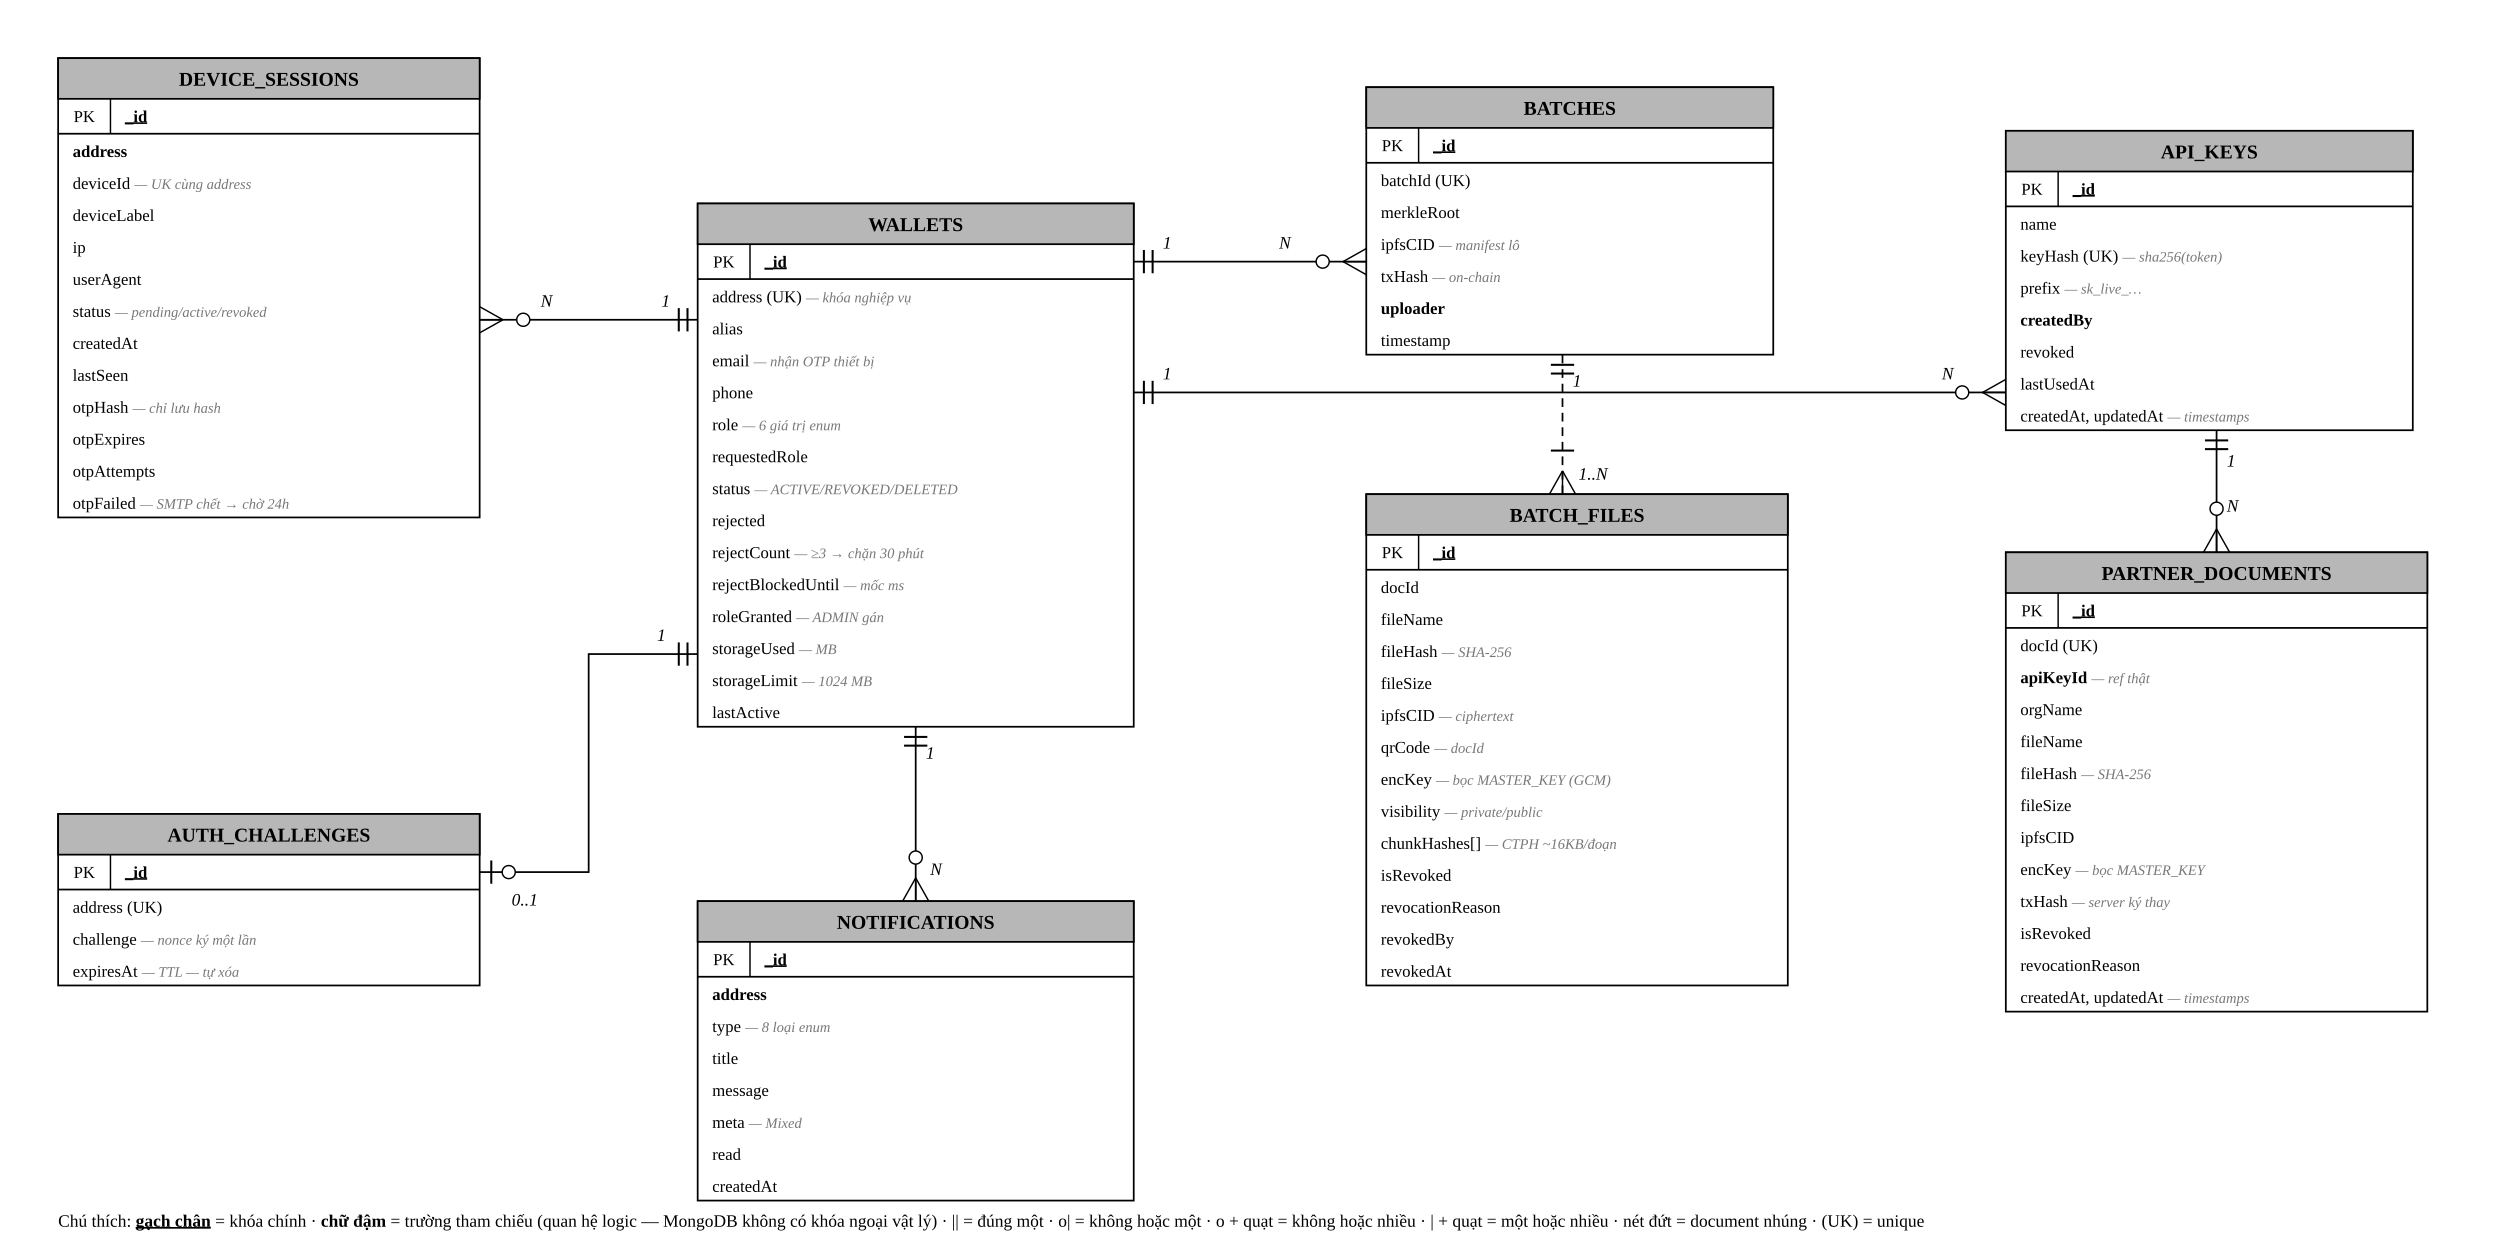
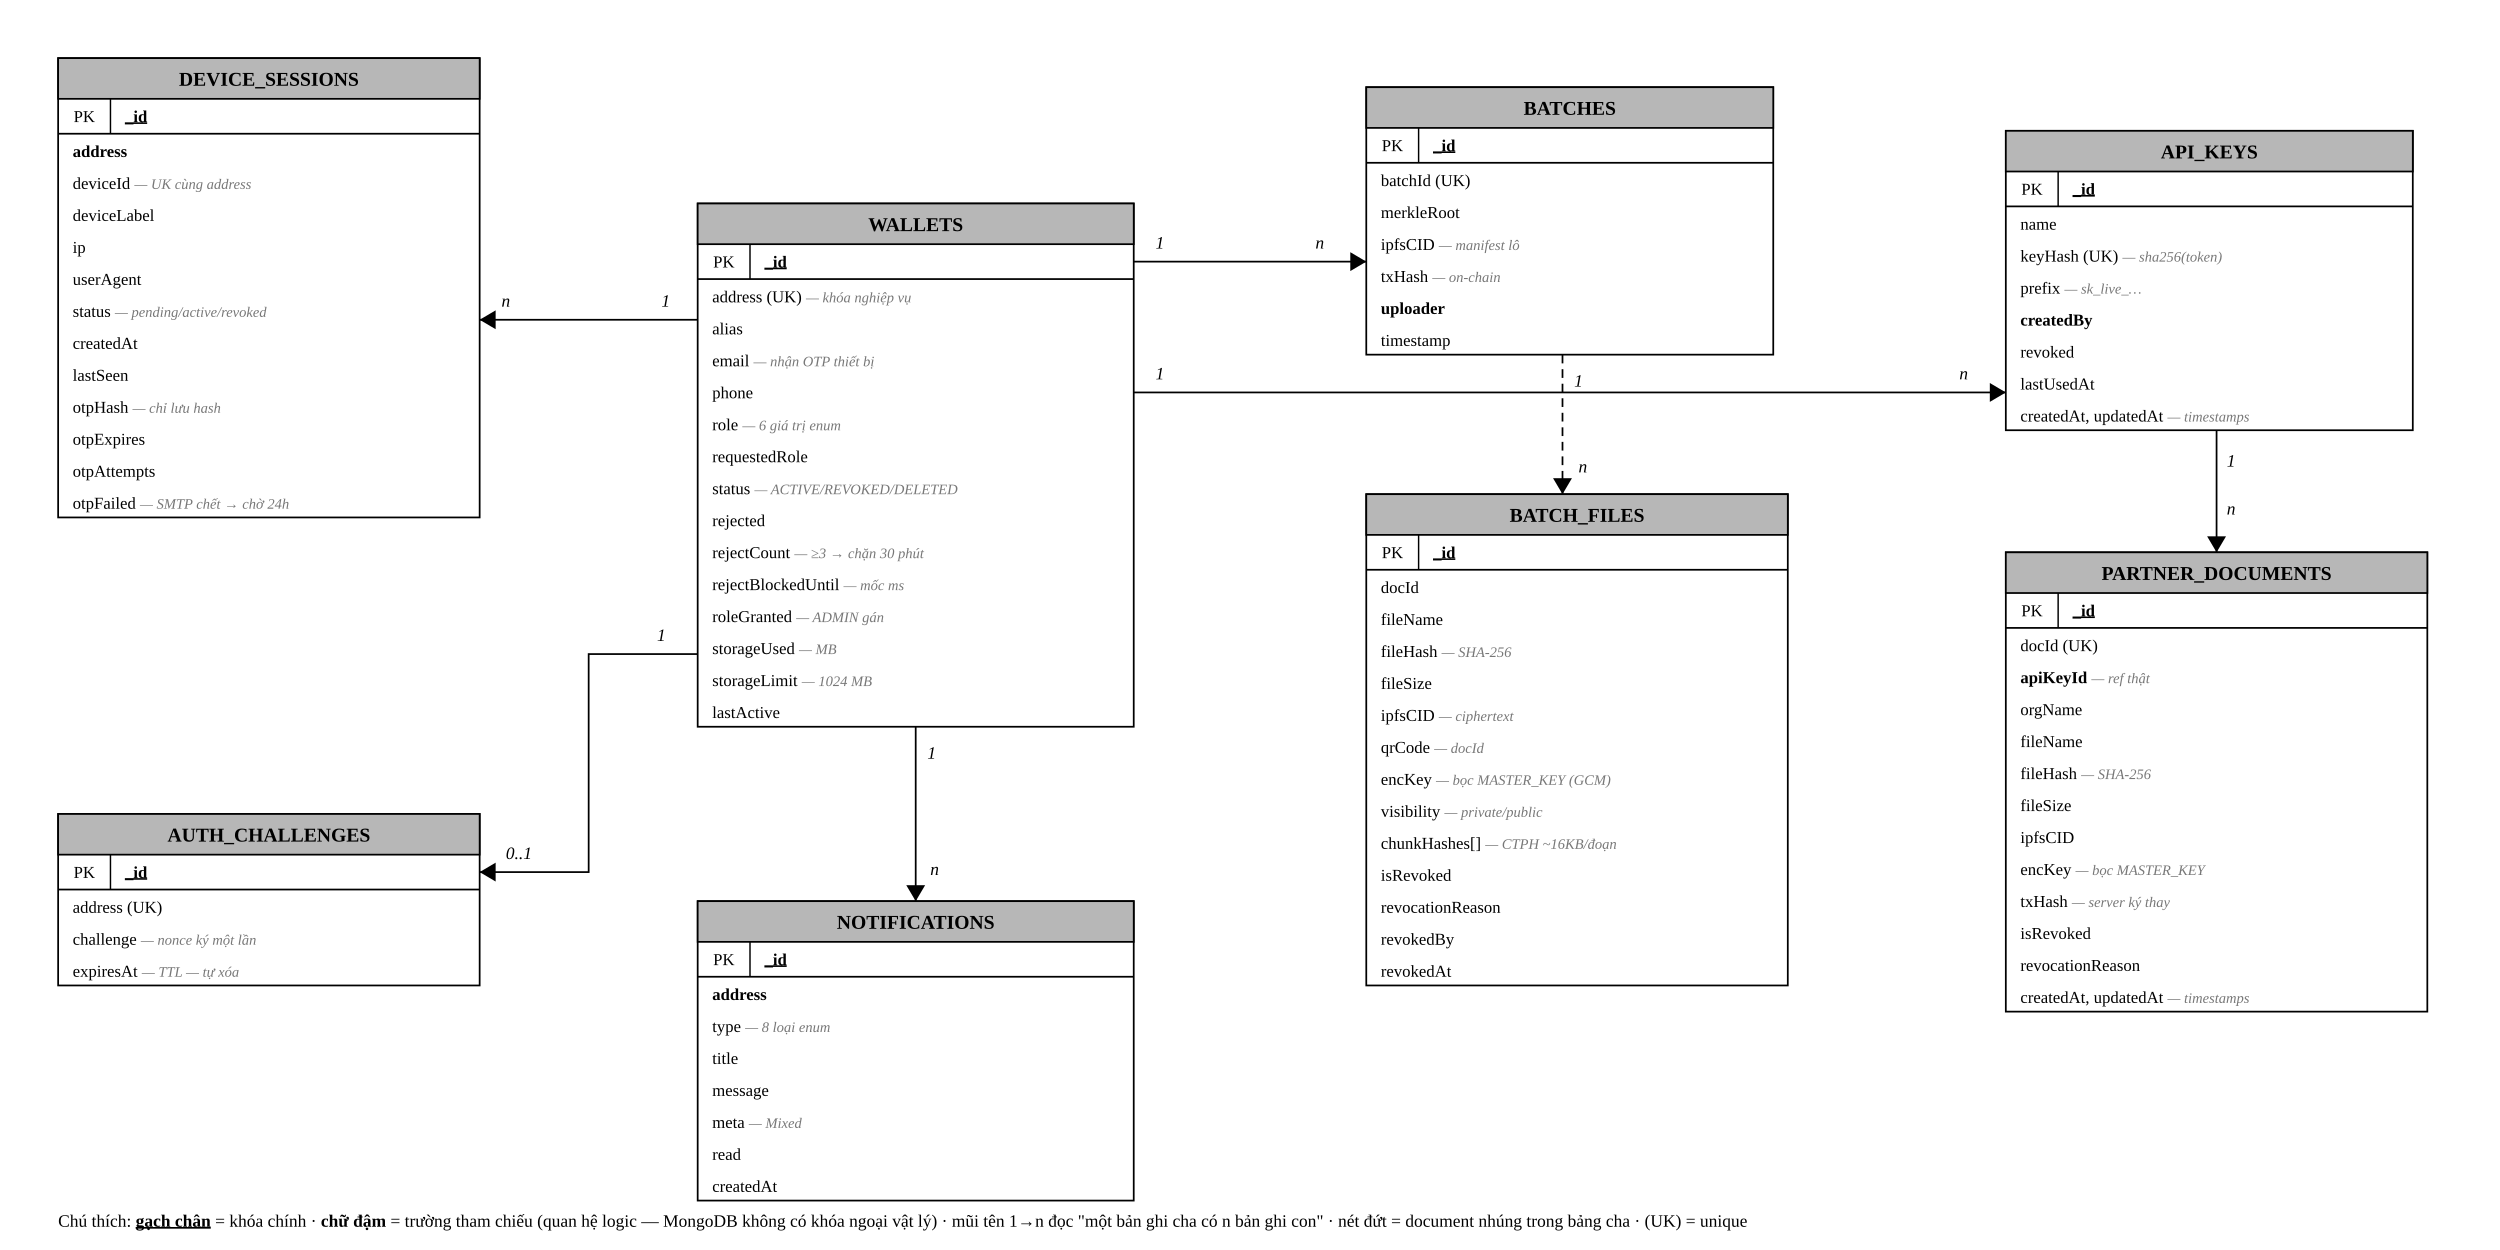
<svg xmlns="http://www.w3.org/2000/svg" viewBox="0 0 1720 860" font-family="Times New Roman, Times, serif">
  <rect width="1720" height="860" fill="#fff" />
  <path d="M480 220 L330 220" fill="none" stroke="#000" stroke-width="1.2" />
-   <line x1="473" y1="228" x2="473" y2="212" stroke="#000" stroke-width="1.4" />
-   <line x1="467" y1="228" x2="467" y2="212" stroke="#000" stroke-width="1.4" />
-   <line x1="346" y1="220" x2="330" y2="229" stroke="#000" />
-   <line x1="346" y1="220" x2="330" y2="220" stroke="#000" />
-   <line x1="346" y1="220" x2="330" y2="211" stroke="#000" />
-   <circle cx="360" cy="220" r="4.5" fill="#fff" stroke="#000" />
+   <polygon points="330,220 341,226.5 341,213.5" fill="#000" />
  <text x="455" y="211" font-size="12" font-style="italic">1</text>
-   <text x="372" y="211" font-size="12" font-style="italic">N</text>
-   <path d="M330 600 L405 600 L405 450 L480 450" fill="none" stroke="#000" stroke-width="1.2" />
-   <line x1="473" y1="458" x2="473" y2="442" stroke="#000" stroke-width="1.4" />
-   <line x1="467" y1="458" x2="467" y2="442" stroke="#000" stroke-width="1.4" />
-   <line x1="338" y1="592" x2="338" y2="608" stroke="#000" stroke-width="1.4" />
-   <circle cx="350" cy="600" r="4.5" fill="#fff" stroke="#000" />
+   <text x="345" y="211" font-size="12" font-style="italic">n</text>
+   <path d="M480 450 L405 450 L405 600 L330 600" fill="none" stroke="#000" stroke-width="1.2" />
+   <polygon points="330,600 341,606.5 341,593.5" fill="#000" />
  <text x="452" y="441" font-size="12" font-style="italic">1</text>
-   <text x="352" y="623" font-size="12" font-style="italic">0..1</text>
+   <text x="348" y="591" font-size="12" font-style="italic">0..1</text>
  <path d="M630 500 L630 620" fill="none" stroke="#000" stroke-width="1.2" />
-   <line x1="638" y1="507" x2="622" y2="507" stroke="#000" stroke-width="1.4" />
-   <line x1="638" y1="513" x2="622" y2="513" stroke="#000" stroke-width="1.4" />
-   <line x1="630" y1="604" x2="639" y2="620" stroke="#000" />
-   <line x1="630" y1="604" x2="630" y2="620" stroke="#000" />
-   <line x1="630" y1="604" x2="621" y2="620" stroke="#000" />
-   <circle cx="630" cy="590" r="4.5" fill="#fff" stroke="#000" />
-   <text x="637" y="522" font-size="12" font-style="italic">1</text>
-   <text x="640" y="602" font-size="12" font-style="italic">N</text>
+   <polygon points="630,620 636.5,609 623.5,609" fill="#000" />
+   <text x="638" y="522" font-size="12" font-style="italic">1</text>
+   <text x="640" y="602" font-size="12" font-style="italic">n</text>
  <path d="M780 180 L940 180" fill="none" stroke="#000" stroke-width="1.2" />
-   <line x1="787" y1="172" x2="787" y2="188" stroke="#000" stroke-width="1.4" />
-   <line x1="793" y1="172" x2="793" y2="188" stroke="#000" stroke-width="1.4" />
-   <line x1="924" y1="180" x2="940" y2="171" stroke="#000" />
-   <line x1="924" y1="180" x2="940" y2="180" stroke="#000" />
-   <line x1="924" y1="180" x2="940" y2="189" stroke="#000" />
-   <circle cx="910" cy="180" r="4.5" fill="#fff" stroke="#000" />
-   <text x="800" y="171" font-size="12" font-style="italic">1</text>
-   <text x="880" y="171" font-size="12" font-style="italic">N</text>
+   <polygon points="940,180 929,173.5 929,186.5" fill="#000" />
+   <text x="795" y="171" font-size="12" font-style="italic">1</text>
+   <text x="905" y="171" font-size="12" font-style="italic">n</text>
  <path d="M780 270 L1380 270" fill="none" stroke="#000" stroke-width="1.2" />
-   <line x1="787" y1="262" x2="787" y2="278" stroke="#000" stroke-width="1.4" />
-   <line x1="793" y1="262" x2="793" y2="278" stroke="#000" stroke-width="1.4" />
-   <line x1="1364" y1="270" x2="1380" y2="261" stroke="#000" />
-   <line x1="1364" y1="270" x2="1380" y2="270" stroke="#000" />
-   <line x1="1364" y1="270" x2="1380" y2="279" stroke="#000" />
-   <circle cx="1350" cy="270" r="4.5" fill="#fff" stroke="#000" />
-   <text x="800" y="261" font-size="12" font-style="italic">1</text>
-   <text x="1336" y="261" font-size="12" font-style="italic">N</text>
+   <polygon points="1380,270 1369,263.5 1369,276.5" fill="#000" />
+   <text x="795" y="261" font-size="12" font-style="italic">1</text>
+   <text x="1348" y="261" font-size="12" font-style="italic">n</text>
  <path d="M1075 244 L1075 340" fill="none" stroke="#000" stroke-width="1.2" stroke-dasharray="6 4" />
-   <line x1="1083" y1="251" x2="1067" y2="251" stroke="#000" stroke-width="1.4" />
-   <line x1="1083" y1="257" x2="1067" y2="257" stroke="#000" stroke-width="1.4" />
-   <line x1="1075" y1="324" x2="1084" y2="340" stroke="#000" />
-   <line x1="1075" y1="324" x2="1075" y2="340" stroke="#000" />
-   <line x1="1075" y1="324" x2="1066" y2="340" stroke="#000" />
-   <line x1="1067" y1="310" x2="1083" y2="310" stroke="#000" stroke-width="1.4" />
-   <text x="1082" y="266" font-size="12" font-style="italic">1</text>
-   <text x="1086" y="330" font-size="12" font-style="italic">1..N</text>
+   <polygon points="1075,340 1081.5,329 1068.5,329" fill="#000" />
+   <text x="1083" y="266" font-size="12" font-style="italic">1</text>
+   <text x="1086" y="325" font-size="12" font-style="italic">n</text>
  <path d="M1525 296 L1525 380" fill="none" stroke="#000" stroke-width="1.2" />
-   <line x1="1533" y1="303" x2="1517" y2="303" stroke="#000" stroke-width="1.4" />
-   <line x1="1533" y1="309" x2="1517" y2="309" stroke="#000" stroke-width="1.4" />
-   <line x1="1525" y1="364" x2="1534" y2="380" stroke="#000" />
-   <line x1="1525" y1="364" x2="1525" y2="380" stroke="#000" />
-   <line x1="1525" y1="364" x2="1516" y2="380" stroke="#000" />
-   <circle cx="1525" cy="350" r="4.5" fill="#fff" stroke="#000" />
+   <polygon points="1525,380 1531.5,369 1518.5,369" fill="#000" />
  <text x="1532" y="321" font-size="12" font-style="italic">1</text>
-   <text x="1532" y="352" font-size="12" font-style="italic">N</text>
+   <text x="1532" y="354" font-size="12" font-style="italic">n</text>
  <rect x="480" y="140" width="300" height="360" fill="#fff" stroke="#000" stroke-width="1.2" />
  <rect x="480" y="140" width="300" height="28" fill="#b7b7b7" stroke="#000" stroke-width="1.2" />
  <text x="630" y="159" text-anchor="middle" font-size="13.5" font-weight="bold">WALLETS</text>
  <line x1="480" y1="192" x2="780" y2="192" stroke="#000" stroke-width="1.2" />
  <line x1="516" y1="168" x2="516" y2="192" stroke="#000" stroke-width="1" />
  <text x="498" y="184" text-anchor="middle" font-size="11.5">PK</text>
  <text x="526" y="184" font-size="11.5" font-weight="bold" text-decoration="underline">_id</text>
  <text x="490" y="208" font-size="11.5">address (UK) <tspan fill="#777" font-style="italic" font-size="10" font-weight="normal">— khóa nghiệp vụ</tspan>
  </text>
  <text x="490" y="230" font-size="11.5">alias</text>
  <text x="490" y="252" font-size="11.5">email <tspan fill="#777" font-style="italic" font-size="10" font-weight="normal">— nhận OTP thiết bị</tspan>
  </text>
  <text x="490" y="274" font-size="11.5">phone</text>
  <text x="490" y="296" font-size="11.5">role <tspan fill="#777" font-style="italic" font-size="10" font-weight="normal">— 6 giá trị enum</tspan>
  </text>
  <text x="490" y="318" font-size="11.5">requestedRole</text>
  <text x="490" y="340" font-size="11.5">status <tspan fill="#777" font-style="italic" font-size="10" font-weight="normal">— ACTIVE/REVOKED/DELETED</tspan>
  </text>
  <text x="490" y="362" font-size="11.5">rejected</text>
  <text x="490" y="384" font-size="11.5">rejectCount <tspan fill="#777" font-style="italic" font-size="10" font-weight="normal">— ≥3 → chặn 30 phút</tspan>
  </text>
  <text x="490" y="406" font-size="11.5">rejectBlockedUntil <tspan fill="#777" font-style="italic" font-size="10" font-weight="normal">— mốc ms</tspan>
  </text>
  <text x="490" y="428" font-size="11.5">roleGranted <tspan fill="#777" font-style="italic" font-size="10" font-weight="normal">— ADMIN gán</tspan>
  </text>
  <text x="490" y="450" font-size="11.5">storageUsed <tspan fill="#777" font-style="italic" font-size="10" font-weight="normal">— MB</tspan>
  </text>
  <text x="490" y="472" font-size="11.5">storageLimit <tspan fill="#777" font-style="italic" font-size="10" font-weight="normal">— 1024 MB</tspan>
  </text>
  <text x="490" y="494" font-size="11.5">lastActive</text>
  <rect x="40" y="40" width="290" height="316" fill="#fff" stroke="#000" stroke-width="1.2" />
  <rect x="40" y="40" width="290" height="28" fill="#b7b7b7" stroke="#000" stroke-width="1.2" />
  <text x="185" y="59" text-anchor="middle" font-size="13.5" font-weight="bold">DEVICE_SESSIONS</text>
  <line x1="40" y1="92" x2="330" y2="92" stroke="#000" stroke-width="1.2" />
  <line x1="76" y1="68" x2="76" y2="92" stroke="#000" stroke-width="1" />
  <text x="58" y="84" text-anchor="middle" font-size="11.5">PK</text>
  <text x="86" y="84" font-size="11.5" font-weight="bold" text-decoration="underline">_id</text>
  <text x="50" y="108" font-size="11.5" font-weight="bold">address</text>
  <text x="50" y="130" font-size="11.5">deviceId <tspan fill="#777" font-style="italic" font-size="10" font-weight="normal">— UK cùng address</tspan>
  </text>
  <text x="50" y="152" font-size="11.5">deviceLabel</text>
  <text x="50" y="174" font-size="11.5">ip</text>
  <text x="50" y="196" font-size="11.5">userAgent</text>
  <text x="50" y="218" font-size="11.5">status <tspan fill="#777" font-style="italic" font-size="10" font-weight="normal">— pending/active/revoked</tspan>
  </text>
  <text x="50" y="240" font-size="11.5">createdAt</text>
  <text x="50" y="262" font-size="11.5">lastSeen</text>
  <text x="50" y="284" font-size="11.5">otpHash <tspan fill="#777" font-style="italic" font-size="10" font-weight="normal">— chỉ lưu hash</tspan>
  </text>
  <text x="50" y="306" font-size="11.5">otpExpires</text>
  <text x="50" y="328" font-size="11.5">otpAttempts</text>
  <text x="50" y="350" font-size="11.5">otpFailed <tspan fill="#777" font-style="italic" font-size="10" font-weight="normal">— SMTP chết → chờ 24h</tspan>
  </text>
  <rect x="40" y="560" width="290" height="118" fill="#fff" stroke="#000" stroke-width="1.2" />
  <rect x="40" y="560" width="290" height="28" fill="#b7b7b7" stroke="#000" stroke-width="1.2" />
  <text x="185" y="579" text-anchor="middle" font-size="13.5" font-weight="bold">AUTH_CHALLENGES</text>
  <line x1="40" y1="612" x2="330" y2="612" stroke="#000" stroke-width="1.2" />
  <line x1="76" y1="588" x2="76" y2="612" stroke="#000" stroke-width="1" />
  <text x="58" y="604" text-anchor="middle" font-size="11.5">PK</text>
  <text x="86" y="604" font-size="11.5" font-weight="bold" text-decoration="underline">_id</text>
  <text x="50" y="628" font-size="11.5">address (UK)</text>
  <text x="50" y="650" font-size="11.5">challenge <tspan fill="#777" font-style="italic" font-size="10" font-weight="normal">— nonce ký một lần</tspan>
  </text>
  <text x="50" y="672" font-size="11.5">expiresAt <tspan fill="#777" font-style="italic" font-size="10" font-weight="normal">— TTL — tự xóa</tspan>
  </text>
  <rect x="480" y="620" width="300" height="206" fill="#fff" stroke="#000" stroke-width="1.2" />
  <rect x="480" y="620" width="300" height="28" fill="#b7b7b7" stroke="#000" stroke-width="1.2" />
  <text x="630" y="639" text-anchor="middle" font-size="13.5" font-weight="bold">NOTIFICATIONS</text>
  <line x1="480" y1="672" x2="780" y2="672" stroke="#000" stroke-width="1.2" />
  <line x1="516" y1="648" x2="516" y2="672" stroke="#000" stroke-width="1" />
  <text x="498" y="664" text-anchor="middle" font-size="11.5">PK</text>
  <text x="526" y="664" font-size="11.5" font-weight="bold" text-decoration="underline">_id</text>
  <text x="490" y="688" font-size="11.5" font-weight="bold">address</text>
  <text x="490" y="710" font-size="11.5">type <tspan fill="#777" font-style="italic" font-size="10" font-weight="normal">— 8 loại enum</tspan>
  </text>
  <text x="490" y="732" font-size="11.5">title</text>
  <text x="490" y="754" font-size="11.5">message</text>
  <text x="490" y="776" font-size="11.5">meta <tspan fill="#777" font-style="italic" font-size="10" font-weight="normal">— Mixed</tspan>
  </text>
  <text x="490" y="798" font-size="11.5">read</text>
  <text x="490" y="820" font-size="11.5">createdAt</text>
  <rect x="940" y="60" width="280" height="184" fill="#fff" stroke="#000" stroke-width="1.2" />
  <rect x="940" y="60" width="280" height="28" fill="#b7b7b7" stroke="#000" stroke-width="1.2" />
  <text x="1080" y="79" text-anchor="middle" font-size="13.5" font-weight="bold">BATCHES</text>
  <line x1="940" y1="112" x2="1220" y2="112" stroke="#000" stroke-width="1.2" />
  <line x1="976" y1="88" x2="976" y2="112" stroke="#000" stroke-width="1" />
  <text x="958" y="104" text-anchor="middle" font-size="11.5">PK</text>
  <text x="986" y="104" font-size="11.5" font-weight="bold" text-decoration="underline">_id</text>
  <text x="950" y="128" font-size="11.5">batchId (UK)</text>
  <text x="950" y="150" font-size="11.5">merkleRoot</text>
  <text x="950" y="172" font-size="11.5">ipfsCID <tspan fill="#777" font-style="italic" font-size="10" font-weight="normal">— manifest lô</tspan>
  </text>
  <text x="950" y="194" font-size="11.5">txHash <tspan fill="#777" font-style="italic" font-size="10" font-weight="normal">— on-chain</tspan>
  </text>
  <text x="950" y="216" font-size="11.5" font-weight="bold">uploader</text>
  <text x="950" y="238" font-size="11.5">timestamp</text>
  <rect x="940" y="340" width="290" height="338" fill="#fff" stroke="#000" stroke-width="1.2" />
  <rect x="940" y="340" width="290" height="28" fill="#b7b7b7" stroke="#000" stroke-width="1.2" />
  <text x="1085" y="359" text-anchor="middle" font-size="13.5" font-weight="bold">BATCH_FILES</text>
  <line x1="940" y1="392" x2="1230" y2="392" stroke="#000" stroke-width="1.2" />
  <line x1="976" y1="368" x2="976" y2="392" stroke="#000" stroke-width="1" />
  <text x="958" y="384" text-anchor="middle" font-size="11.5">PK</text>
  <text x="986" y="384" font-size="11.5" font-weight="bold" text-decoration="underline">_id</text>
  <text x="950" y="408" font-size="11.5">docId</text>
  <text x="950" y="430" font-size="11.5">fileName</text>
  <text x="950" y="452" font-size="11.5">fileHash <tspan fill="#777" font-style="italic" font-size="10" font-weight="normal">— SHA-256</tspan>
  </text>
  <text x="950" y="474" font-size="11.5">fileSize</text>
  <text x="950" y="496" font-size="11.5">ipfsCID <tspan fill="#777" font-style="italic" font-size="10" font-weight="normal">— ciphertext</tspan>
  </text>
  <text x="950" y="518" font-size="11.5">qrCode <tspan fill="#777" font-style="italic" font-size="10" font-weight="normal">— docId</tspan>
  </text>
  <text x="950" y="540" font-size="11.5">encKey <tspan fill="#777" font-style="italic" font-size="10" font-weight="normal">— bọc MASTER_KEY (GCM)</tspan>
  </text>
  <text x="950" y="562" font-size="11.5">visibility <tspan fill="#777" font-style="italic" font-size="10" font-weight="normal">— private/public</tspan>
  </text>
  <text x="950" y="584" font-size="11.5">chunkHashes[] <tspan fill="#777" font-style="italic" font-size="10" font-weight="normal">— CTPH ~16KB/đoạn</tspan>
  </text>
  <text x="950" y="606" font-size="11.5">isRevoked</text>
  <text x="950" y="628" font-size="11.5">revocationReason</text>
  <text x="950" y="650" font-size="11.5">revokedBy</text>
  <text x="950" y="672" font-size="11.5">revokedAt</text>
  <rect x="1380" y="90" width="280" height="206" fill="#fff" stroke="#000" stroke-width="1.2" />
  <rect x="1380" y="90" width="280" height="28" fill="#b7b7b7" stroke="#000" stroke-width="1.2" />
  <text x="1520" y="109" text-anchor="middle" font-size="13.5" font-weight="bold">API_KEYS</text>
  <line x1="1380" y1="142" x2="1660" y2="142" stroke="#000" stroke-width="1.2" />
  <line x1="1416" y1="118" x2="1416" y2="142" stroke="#000" stroke-width="1" />
  <text x="1398" y="134" text-anchor="middle" font-size="11.5">PK</text>
  <text x="1426" y="134" font-size="11.5" font-weight="bold" text-decoration="underline">_id</text>
  <text x="1390" y="158" font-size="11.5">name</text>
  <text x="1390" y="180" font-size="11.5">keyHash (UK) <tspan fill="#777" font-style="italic" font-size="10" font-weight="normal">— sha256(token)</tspan>
  </text>
  <text x="1390" y="202" font-size="11.5">prefix <tspan fill="#777" font-style="italic" font-size="10" font-weight="normal">— sk_live_…</tspan>
  </text>
  <text x="1390" y="224" font-size="11.5" font-weight="bold">createdBy</text>
  <text x="1390" y="246" font-size="11.5">revoked</text>
  <text x="1390" y="268" font-size="11.5">lastUsedAt</text>
  <text x="1390" y="290" font-size="11.5">createdAt, updatedAt <tspan fill="#777" font-style="italic" font-size="10" font-weight="normal">— timestamps</tspan>
  </text>
  <rect x="1380" y="380" width="290" height="316" fill="#fff" stroke="#000" stroke-width="1.2" />
  <rect x="1380" y="380" width="290" height="28" fill="#b7b7b7" stroke="#000" stroke-width="1.2" />
  <text x="1525" y="399" text-anchor="middle" font-size="13.5" font-weight="bold">PARTNER_DOCUMENTS</text>
  <line x1="1380" y1="432" x2="1670" y2="432" stroke="#000" stroke-width="1.2" />
  <line x1="1416" y1="408" x2="1416" y2="432" stroke="#000" stroke-width="1" />
  <text x="1398" y="424" text-anchor="middle" font-size="11.5">PK</text>
  <text x="1426" y="424" font-size="11.5" font-weight="bold" text-decoration="underline">_id</text>
  <text x="1390" y="448" font-size="11.5">docId (UK)</text>
  <text x="1390" y="470" font-size="11.5" font-weight="bold">apiKeyId <tspan fill="#777" font-style="italic" font-size="10" font-weight="normal">— ref thật</tspan>
  </text>
  <text x="1390" y="492" font-size="11.5">orgName</text>
  <text x="1390" y="514" font-size="11.5">fileName</text>
  <text x="1390" y="536" font-size="11.5">fileHash <tspan fill="#777" font-style="italic" font-size="10" font-weight="normal">— SHA-256</tspan>
  </text>
  <text x="1390" y="558" font-size="11.5">fileSize</text>
  <text x="1390" y="580" font-size="11.5">ipfsCID</text>
  <text x="1390" y="602" font-size="11.5">encKey <tspan fill="#777" font-style="italic" font-size="10" font-weight="normal">— bọc MASTER_KEY</tspan>
  </text>
  <text x="1390" y="624" font-size="11.5">txHash <tspan fill="#777" font-style="italic" font-size="10" font-weight="normal">— server ký thay</tspan>
  </text>
  <text x="1390" y="646" font-size="11.5">isRevoked</text>
  <text x="1390" y="668" font-size="11.5">revocationReason</text>
  <text x="1390" y="690" font-size="11.5">createdAt, updatedAt <tspan fill="#777" font-style="italic" font-size="10" font-weight="normal">— timestamps</tspan>
  </text>
  <g font-size="12" fill="#000">
-     <text x="40" y="844">Chú thích: <tspan font-weight="bold" text-decoration="underline">gạch chân</tspan> = khóa chính · <tspan font-weight="bold">chữ đậm</tspan> = trường tham chiếu (quan hệ logic — MongoDB không có khóa ngoại vật lý) · || = đúng một · o| = không hoặc một · o + quạt = không hoặc nhiều · | + quạt = một hoặc nhiều · nét đứt = document nhúng · (UK) = unique</text>
+     <text x="40" y="844">Chú thích: <tspan font-weight="bold" text-decoration="underline">gạch chân</tspan> = khóa chính · <tspan font-weight="bold">chữ đậm</tspan> = trường tham chiếu (quan hệ logic — MongoDB không có khóa ngoại vật lý) · mũi tên 1→n đọc "một bản ghi cha có n bản ghi con" · nét đứt = document nhúng trong bảng cha · (UK) = unique</text>
  </g>
</svg>
